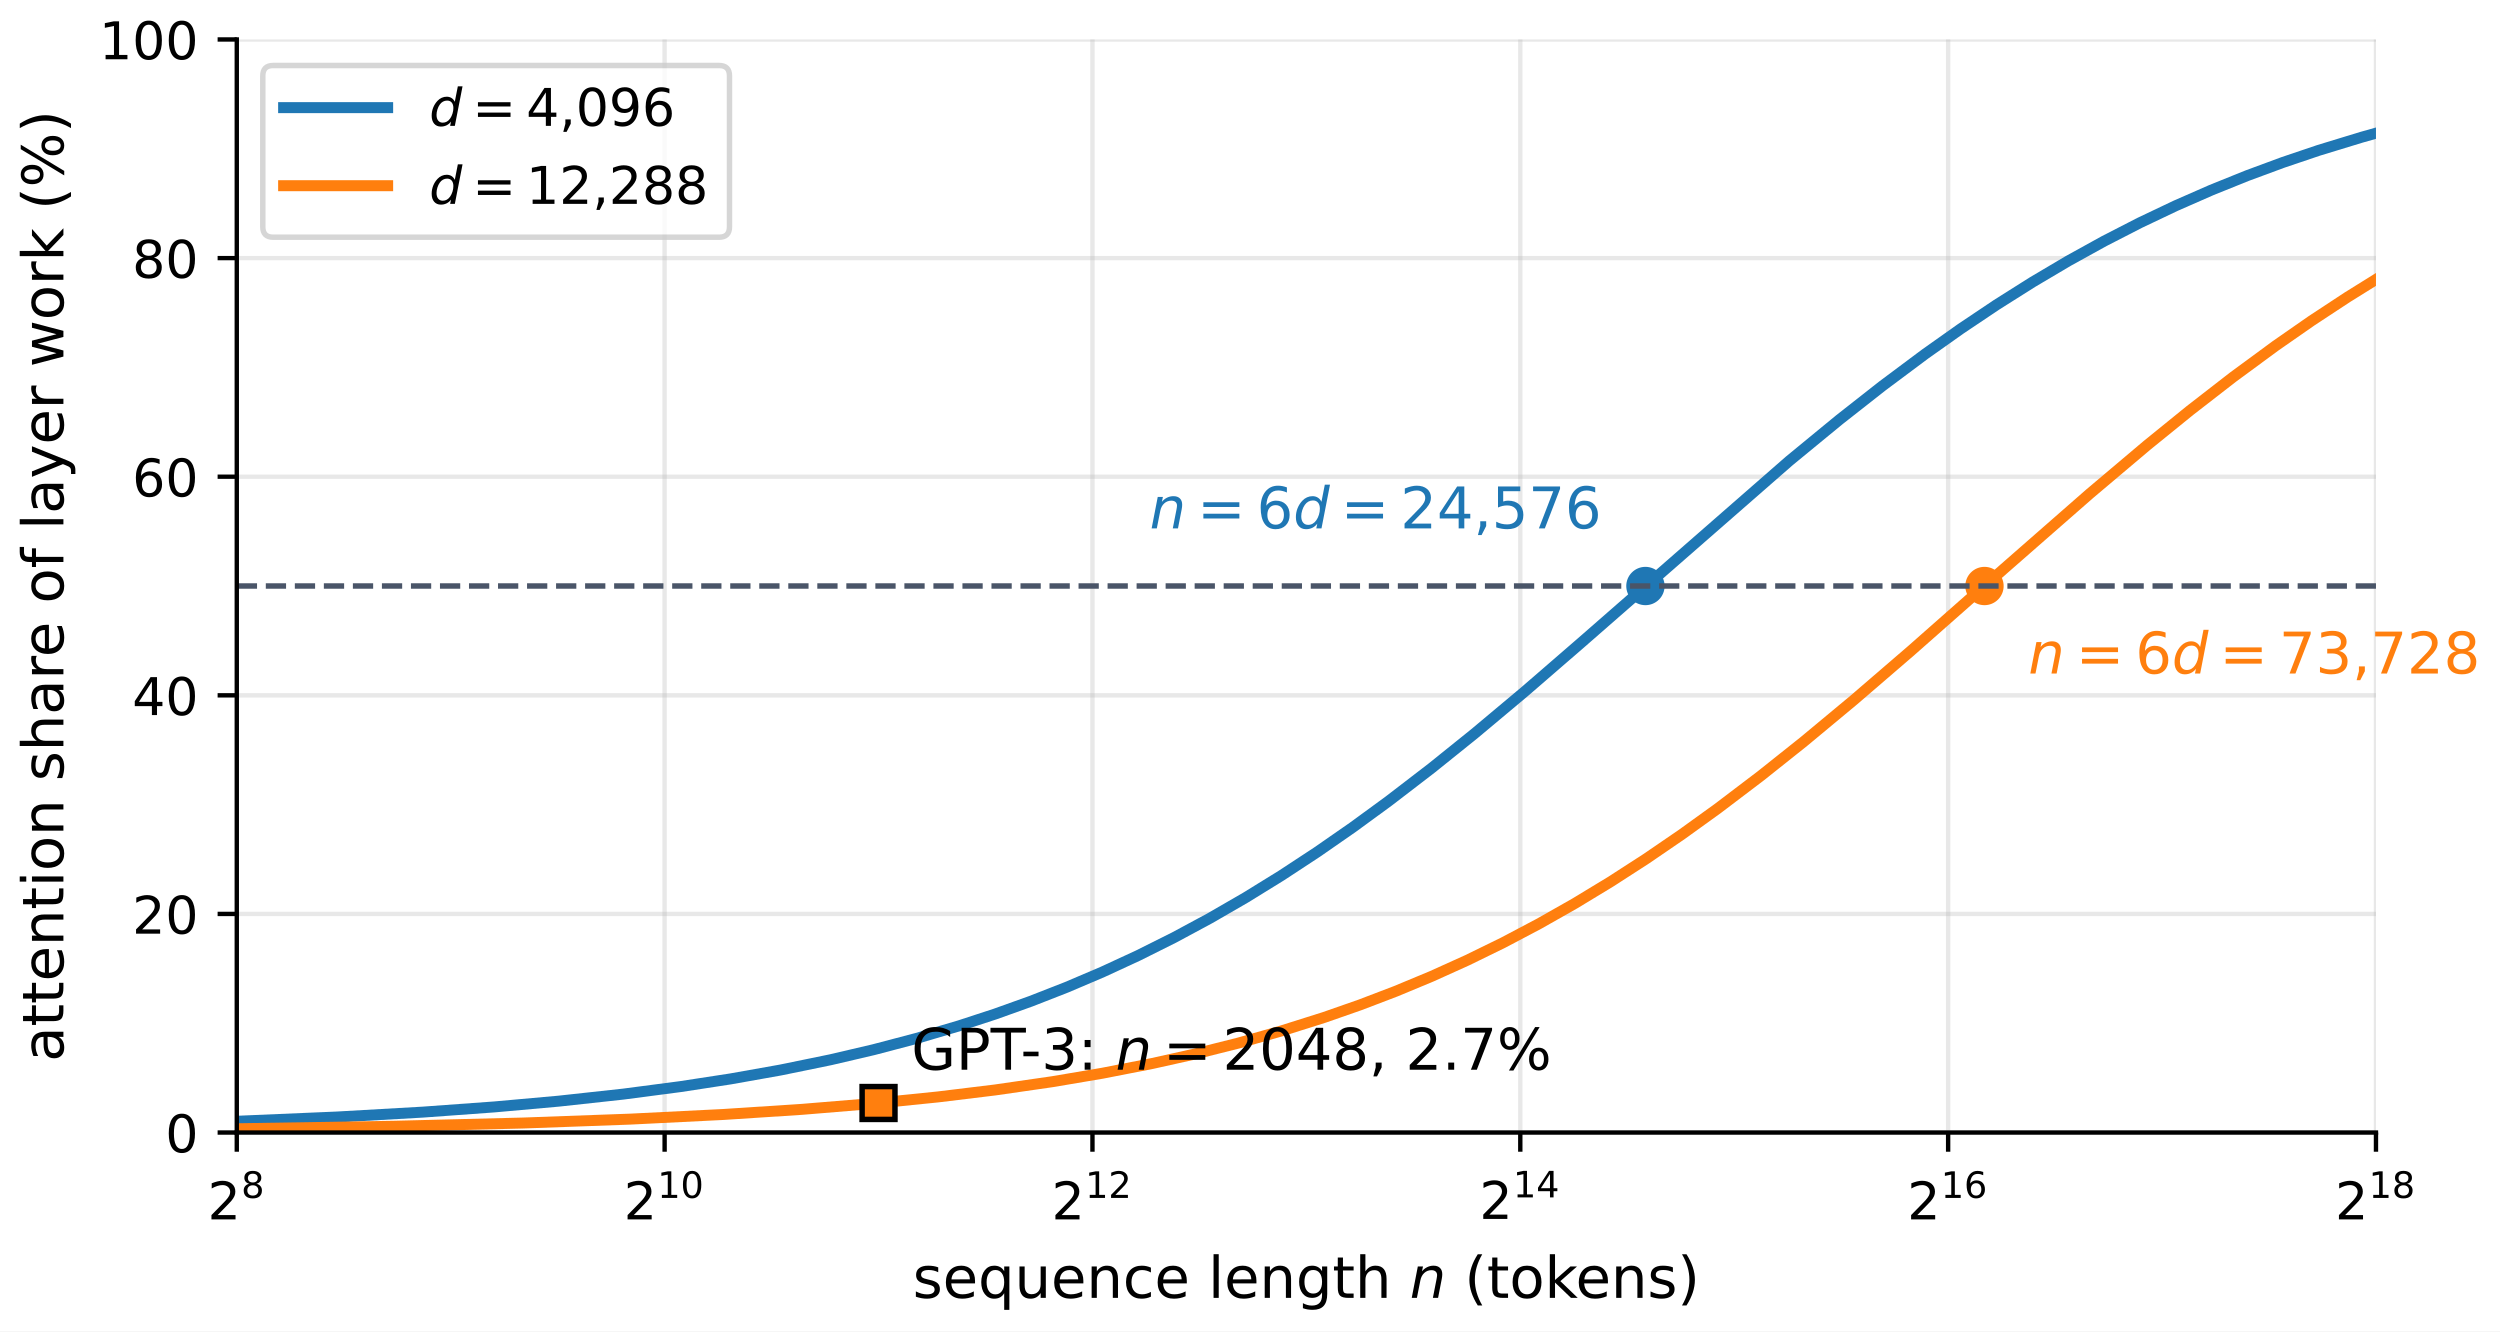
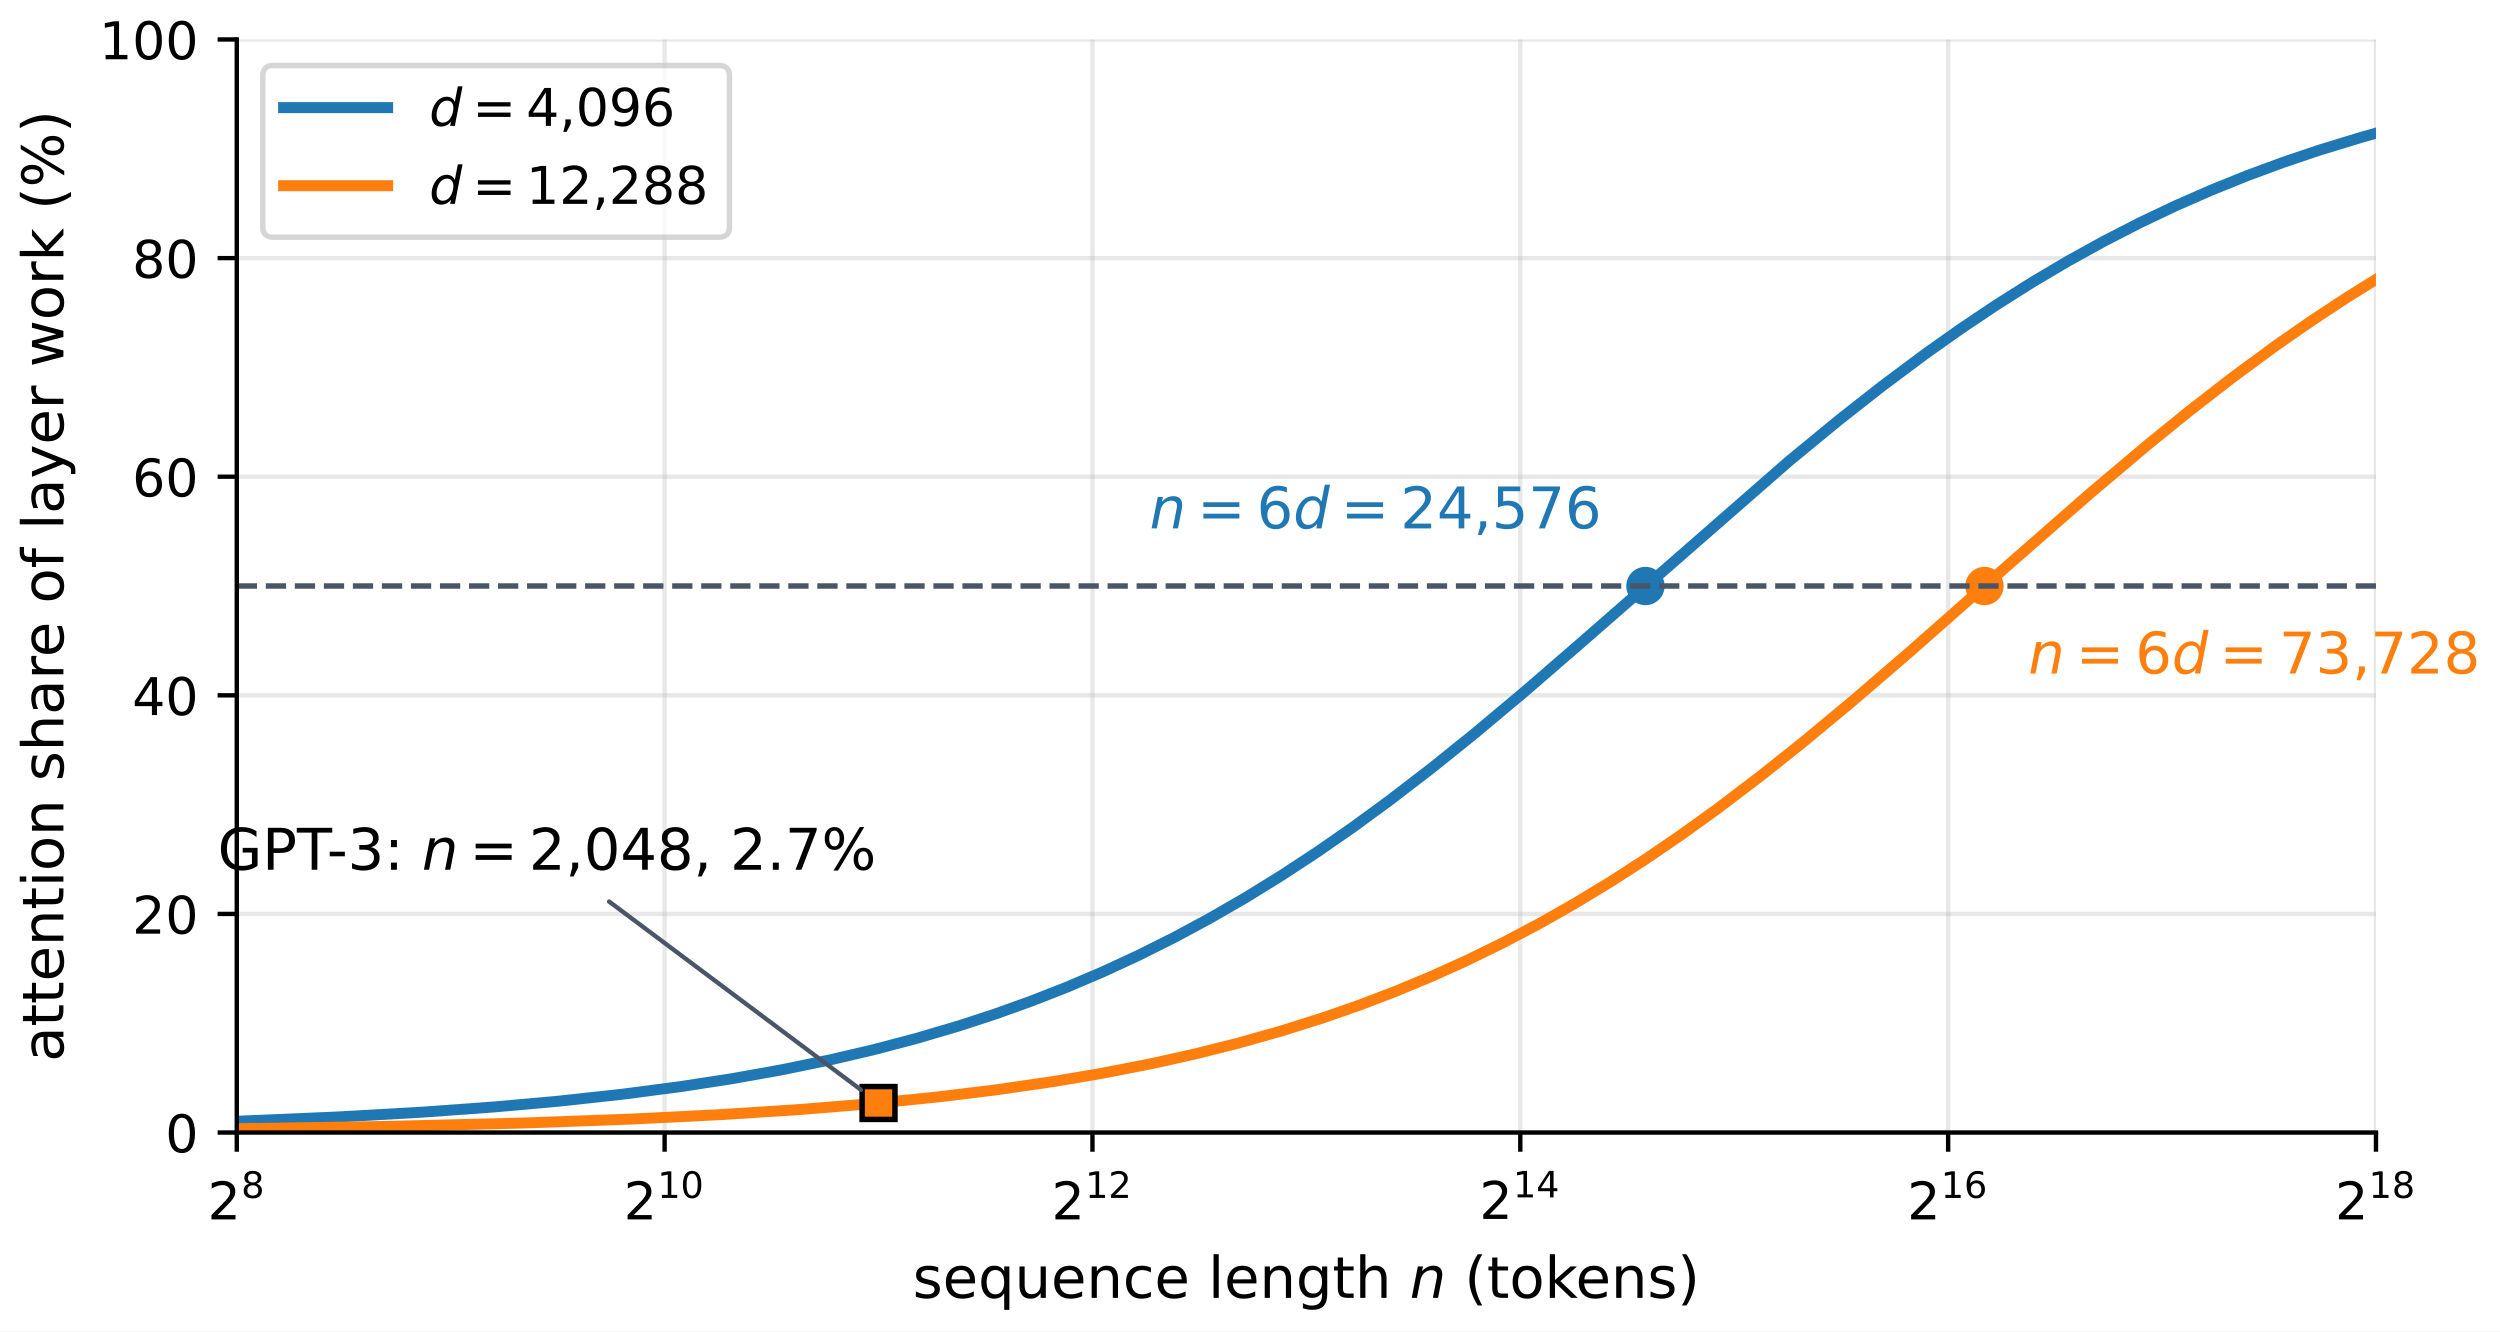
<svg xmlns="http://www.w3.org/2000/svg" xmlns:xlink="http://www.w3.org/1999/xlink" width="456.481pt" height="243.108pt" viewBox="0 0 456.481 243.108" version="1.1">
  <defs>
    <style type="text/css">*{stroke-linejoin: round; stroke-linecap: butt}</style>
  </defs>
  <g id="figure_1">
    <g id="patch_1">
      <path d="M 0 243.108  L 456.481 243.108  L 456.481 0  L 0 0  z " style="fill: #ffffff" />
    </g>
    <g id="axes_1">
      <g id="patch_2">
        <path d="M 43.234 206.793  L 433.834 206.793  L 433.834 7.209  L 43.234 7.209  z " style="fill: #ffffff" />
      </g>
      <g id="matplotlib.axis_1">
        <g id="xtick_1">
          <g id="line2d_1">
            <path d="M 43.234 206.793  L 43.234 7.209  " clip-path="url(#pedae123810)" style="fill: none; stroke: #b0b0b0; stroke-opacity: 0.3; stroke-width: 0.8; stroke-linecap: square" />
          </g>
          <g id="line2d_2">
            <defs>
              <path id="meedf3a7eaf" d="M 0 0  L 0 3.5  " style="stroke: #000000; stroke-width: 0.8" />
            </defs>
            <g>
              <use xlink:href="#meedf3a7eaf" x="43.234" y="206.793" style="stroke: #000000; stroke-width: 0.8" />
            </g>
          </g>
          <g id="text_1">
            <g transform="translate(37.91394 222.7229) scale(0.095 -0.095)">
              <defs>
                <path id="DejaVuSans-15" d="M 1228 531  L 3431 531  L 3431 0  L 469 0  L 469 531  Q 828 903 1448 1529  Q 2069 2156 2228 2338  Q 2531 2678 2651 2914  Q 2772 3150 2772 3378  Q 2772 3750 2511 3984  Q 2250 4219 1831 4219  Q 1534 4219 1204 4116  Q 875 4013 500 3803  L 500 4441  Q 881 4594 1212 4672  Q 1544 4750 1819 4750  Q 2544 4750 2975 4387  Q 3406 4025 3406 3419  Q 3406 3131 3298 2873  Q 3191 2616 2906 2266  Q 2828 2175 2409 1742  Q 1991 1309 1228 531  z " transform="scale(0.015625)" />
                <path id="DejaVuSans-1b" d="M 2034 2216  Q 1584 2216 1326 1975  Q 1069 1734 1069 1313  Q 1069 891 1326 650  Q 1584 409 2034 409  Q 2484 409 2743 651  Q 3003 894 3003 1313  Q 3003 1734 2745 1975  Q 2488 2216 2034 2216  z M 1403 2484  Q 997 2584 770 2862  Q 544 3141 544 3541  Q 544 4100 942 4425  Q 1341 4750 2034 4750  Q 2731 4750 3128 4425  Q 3525 4100 3525 3541  Q 3525 3141 3298 2862  Q 3072 2584 2669 2484  Q 3125 2378 3379 2068  Q 3634 1759 3634 1313  Q 3634 634 3220 271  Q 2806 -91 2034 -91  Q 1263 -91 848 271  Q 434 634 434 1313  Q 434 1759 690 2068  Q 947 2378 1403 2484  z M 1172 3481  Q 1172 3119 1398 2916  Q 1625 2713 2034 2713  Q 2441 2713 2670 2916  Q 2900 3119 2900 3481  Q 2900 3844 2670 4047  Q 2441 4250 2034 4250  Q 1625 4250 1398 4047  Q 1172 3844 1172 3481  z " transform="scale(0.015625)" />
              </defs>
              <use xlink:href="#DejaVuSans-15" transform="translate(0 0.746875)" />
              <use xlink:href="#DejaVuSans-1b" transform="translate(64.58008 42.04688) scale(0.7)" />
            </g>
          </g>
        </g>
        <g id="xtick_2">
          <g id="line2d_3">
            <path d="M 121.354 206.793  L 121.354 7.209  " clip-path="url(#pedae123810)" style="fill: none; stroke: #b0b0b0; stroke-opacity: 0.3; stroke-width: 0.8; stroke-linecap: square" />
          </g>
          <g id="line2d_4">
            <g>
              <use xlink:href="#meedf3a7eaf" x="121.354" y="206.793" style="stroke: #000000; stroke-width: 0.8" />
            </g>
          </g>
          <g id="text_2">
            <g transform="translate(113.8964 222.7229) scale(0.095 -0.095)">
              <defs>
                <path id="DejaVuSans-14" d="M 794 531  L 1825 531  L 1825 4091  L 703 3866  L 703 4441  L 1819 4666  L 2450 4666  L 2450 531  L 3481 531  L 3481 0  L 794 0  L 794 531  z " transform="scale(0.015625)" />
                <path id="DejaVuSans-13" d="M 2034 4250  Q 1547 4250 1301 3770  Q 1056 3291 1056 2328  Q 1056 1369 1301 889  Q 1547 409 2034 409  Q 2525 409 2770 889  Q 3016 1369 3016 2328  Q 3016 3291 2770 3770  Q 2525 4250 2034 4250  z M 2034 4750  Q 2819 4750 3233 4129  Q 3647 3509 3647 2328  Q 3647 1150 3233 529  Q 2819 -91 2034 -91  Q 1250 -91 836 529  Q 422 1150 422 2328  Q 422 3509 836 4129  Q 1250 4750 2034 4750  z " transform="scale(0.015625)" />
              </defs>
              <use xlink:href="#DejaVuSans-15" transform="translate(0 0.746875)" />
              <use xlink:href="#DejaVuSans-14" transform="translate(64.58008 42.04688) scale(0.7)" />
              <use xlink:href="#DejaVuSans-13" transform="translate(109.1162 42.04688) scale(0.7)" />
            </g>
          </g>
        </g>
        <g id="xtick_3">
          <g id="line2d_5">
            <path d="M 199.474 206.793  L 199.474 7.209  " clip-path="url(#pedae123810)" style="fill: none; stroke: #b0b0b0; stroke-opacity: 0.3; stroke-width: 0.8; stroke-linecap: square" />
          </g>
          <g id="line2d_6">
            <g>
              <use xlink:href="#meedf3a7eaf" x="199.474" y="206.793" style="stroke: #000000; stroke-width: 0.8" />
            </g>
          </g>
          <g id="text_3">
            <g transform="translate(192.0164 222.7229) scale(0.095 -0.095)">
              <use xlink:href="#DejaVuSans-15" transform="translate(0 0.746875)" />
              <use xlink:href="#DejaVuSans-14" transform="translate(64.58008 42.04688) scale(0.7)" />
              <use xlink:href="#DejaVuSans-15" transform="translate(109.1162 42.04688) scale(0.7)" />
            </g>
          </g>
        </g>
        <g id="xtick_4">
          <g id="line2d_7">
            <path d="M 277.594 206.793  L 277.594 7.209  " clip-path="url(#pedae123810)" style="fill: none; stroke: #b0b0b0; stroke-opacity: 0.3; stroke-width: 0.8; stroke-linecap: square" />
          </g>
          <g id="line2d_8">
            <g>
              <use xlink:href="#meedf3a7eaf" x="277.594" y="206.793" style="stroke: #000000; stroke-width: 0.8" />
            </g>
          </g>
          <g id="text_4">
            <g transform="translate(270.1364 222.6279) scale(0.095 -0.095)">
              <defs>
                <path id="DejaVuSans-17" d="M 2419 4116  L 825 1625  L 2419 1625  L 2419 4116  z M 2253 4666  L 3047 4666  L 3047 1625  L 3713 1625  L 3713 1100  L 3047 1100  L 3047 0  L 2419 0  L 2419 1100  L 313 1100  L 313 1709  L 2253 4666  z " transform="scale(0.015625)" />
              </defs>
              <use xlink:href="#DejaVuSans-15" transform="translate(0 0.665625)" />
              <use xlink:href="#DejaVuSans-14" transform="translate(64.58008 41.96563) scale(0.7)" />
              <use xlink:href="#DejaVuSans-17" transform="translate(109.1162 41.96563) scale(0.7)" />
            </g>
          </g>
        </g>
        <g id="xtick_5">
          <g id="line2d_9">
            <path d="M 355.714 206.793  L 355.714 7.209  " clip-path="url(#pedae123810)" style="fill: none; stroke: #b0b0b0; stroke-opacity: 0.3; stroke-width: 0.8; stroke-linecap: square" />
          </g>
          <g id="line2d_10">
            <g>
              <use xlink:href="#meedf3a7eaf" x="355.714" y="206.793" style="stroke: #000000; stroke-width: 0.8" />
            </g>
          </g>
          <g id="text_5">
            <g transform="translate(348.2564 222.7229) scale(0.095 -0.095)">
              <defs>
                <path id="DejaVuSans-19" d="M 2113 2584  Q 1688 2584 1439 2293  Q 1191 2003 1191 1497  Q 1191 994 1439 701  Q 1688 409 2113 409  Q 2538 409 2786 701  Q 3034 994 3034 1497  Q 3034 2003 2786 2293  Q 2538 2584 2113 2584  z M 3366 4563  L 3366 3988  Q 3128 4100 2886 4159  Q 2644 4219 2406 4219  Q 1781 4219 1451 3797  Q 1122 3375 1075 2522  Q 1259 2794 1537 2939  Q 1816 3084 2150 3084  Q 2853 3084 3261 2657  Q 3669 2231 3669 1497  Q 3669 778 3244 343  Q 2819 -91 2113 -91  Q 1303 -91 875 529  Q 447 1150 447 2328  Q 447 3434 972 4092  Q 1497 4750 2381 4750  Q 2619 4750 2861 4703  Q 3103 4656 3366 4563  z " transform="scale(0.015625)" />
              </defs>
              <use xlink:href="#DejaVuSans-15" transform="translate(0 0.746875)" />
              <use xlink:href="#DejaVuSans-14" transform="translate(64.58008 42.04688) scale(0.7)" />
              <use xlink:href="#DejaVuSans-19" transform="translate(109.1162 42.04688) scale(0.7)" />
            </g>
          </g>
        </g>
        <g id="xtick_6">
          <g id="line2d_11">
            <path d="M 433.834 206.793  L 433.834 7.209  " clip-path="url(#pedae123810)" style="fill: none; stroke: #b0b0b0; stroke-opacity: 0.3; stroke-width: 0.8; stroke-linecap: square" />
          </g>
          <g id="line2d_12">
            <g>
              <use xlink:href="#meedf3a7eaf" x="433.834" y="206.793" style="stroke: #000000; stroke-width: 0.8" />
            </g>
          </g>
          <g id="text_6">
            <g transform="translate(426.3764 222.7229) scale(0.095 -0.095)">
              <use xlink:href="#DejaVuSans-15" transform="translate(0 0.746875)" />
              <use xlink:href="#DejaVuSans-14" transform="translate(64.58008 42.04688) scale(0.7)" />
              <use xlink:href="#DejaVuSans-1b" transform="translate(109.1162 42.04688) scale(0.7)" />
            </g>
          </g>
        </g>
        <g id="text_7">
          <g transform="translate(166.6614 236.9851) scale(0.105 -0.105)">
            <defs>
              <path id="DejaVuSans-56" d="M 2834 3397  L 2834 2853  Q 2591 2978 2328 3040  Q 2066 3103 1784 3103  Q 1356 3103 1142 2972  Q 928 2841 928 2578  Q 928 2378 1081 2264  Q 1234 2150 1697 2047  L 1894 2003  Q 2506 1872 2764 1633  Q 3022 1394 3022 966  Q 3022 478 2636 193  Q 2250 -91 1575 -91  Q 1294 -91 989 -36  Q 684 19 347 128  L 347 722  Q 666 556 975 473  Q 1284 391 1588 391  Q 1994 391 2212 530  Q 2431 669 2431 922  Q 2431 1156 2273 1281  Q 2116 1406 1581 1522  L 1381 1569  Q 847 1681 609 1914  Q 372 2147 372 2553  Q 372 3047 722 3315  Q 1072 3584 1716 3584  Q 2034 3584 2315 3537  Q 2597 3491 2834 3397  z " transform="scale(0.015625)" />
              <path id="DejaVuSans-48" d="M 3597 1894  L 3597 1613  L 953 1613  Q 991 1019 1311 708  Q 1631 397 2203 397  Q 2534 397 2845 478  Q 3156 559 3463 722  L 3463 178  Q 3153 47 2828 -22  Q 2503 -91 2169 -91  Q 1331 -91 842 396  Q 353 884 353 1716  Q 353 2575 817 3079  Q 1281 3584 2069 3584  Q 2775 3584 3186 3129  Q 3597 2675 3597 1894  z M 3022 2063  Q 3016 2534 2758 2815  Q 2500 3097 2075 3097  Q 1594 3097 1305 2825  Q 1016 2553 972 2059  L 3022 2063  z " transform="scale(0.015625)" />
              <path id="DejaVuSans-54" d="M 947 1747  Q 947 1113 1208 752  Q 1469 391 1925 391  Q 2381 391 2643 752  Q 2906 1113 2906 1747  Q 2906 2381 2643 2742  Q 2381 3103 1925 3103  Q 1469 3103 1208 2742  Q 947 2381 947 1747  z M 2906 525  Q 2725 213 2448 61  Q 2172 -91 1784 -91  Q 1150 -91 751 415  Q 353 922 353 1747  Q 353 2572 751 3078  Q 1150 3584 1784 3584  Q 2172 3584 2448 3432  Q 2725 3281 2906 2969  L 2906 3500  L 3481 3500  L 3481 -1331  L 2906 -1331  L 2906 525  z " transform="scale(0.015625)" />
              <path id="DejaVuSans-58" d="M 544 1381  L 544 3500  L 1119 3500  L 1119 1403  Q 1119 906 1312 657  Q 1506 409 1894 409  Q 2359 409 2629 706  Q 2900 1003 2900 1516  L 2900 3500  L 3475 3500  L 3475 0  L 2900 0  L 2900 538  Q 2691 219 2414 64  Q 2138 -91 1772 -91  Q 1169 -91 856 284  Q 544 659 544 1381  z M 1991 3584  L 1991 3584  z " transform="scale(0.015625)" />
              <path id="DejaVuSans-51" d="M 3513 2113  L 3513 0  L 2938 0  L 2938 2094  Q 2938 2591 2744 2837  Q 2550 3084 2163 3084  Q 1697 3084 1428 2787  Q 1159 2491 1159 1978  L 1159 0  L 581 0  L 581 3500  L 1159 3500  L 1159 2956  Q 1366 3272 1645 3428  Q 1925 3584 2291 3584  Q 2894 3584 3203 3211  Q 3513 2838 3513 2113  z " transform="scale(0.015625)" />
              <path id="DejaVuSans-46" d="M 3122 3366  L 3122 2828  Q 2878 2963 2633 3030  Q 2388 3097 2138 3097  Q 1578 3097 1268 2742  Q 959 2388 959 1747  Q 959 1106 1268 751  Q 1578 397 2138 397  Q 2388 397 2633 464  Q 2878 531 3122 666  L 3122 134  Q 2881 22 2623 -34  Q 2366 -91 2075 -91  Q 1284 -91 818 406  Q 353 903 353 1747  Q 353 2603 823 3093  Q 1294 3584 2113 3584  Q 2378 3584 2631 3529  Q 2884 3475 3122 3366  z " transform="scale(0.015625)" />
              <path id="DejaVuSans-3" transform="scale(0.015625)" />
              <path id="DejaVuSans-4f" d="M 603 4863  L 1178 4863  L 1178 0  L 603 0  L 603 4863  z " transform="scale(0.015625)" />
              <path id="DejaVuSans-4a" d="M 2906 1791  Q 2906 2416 2648 2759  Q 2391 3103 1925 3103  Q 1463 3103 1205 2759  Q 947 2416 947 1791  Q 947 1169 1205 825  Q 1463 481 1925 481  Q 2391 481 2648 825  Q 2906 1169 2906 1791  z M 3481 434  Q 3481 -459 3084 -895  Q 2688 -1331 1869 -1331  Q 1566 -1331 1297 -1286  Q 1028 -1241 775 -1147  L 775 -588  Q 1028 -725 1275 -790  Q 1522 -856 1778 -856  Q 2344 -856 2625 -561  Q 2906 -266 2906 331  L 2906 616  Q 2728 306 2450 153  Q 2172 0 1784 0  Q 1141 0 747 490  Q 353 981 353 1791  Q 353 2603 747 3093  Q 1141 3584 1784 3584  Q 2172 3584 2450 3431  Q 2728 3278 2906 2969  L 2906 3500  L 3481 3500  L 3481 434  z " transform="scale(0.015625)" />
              <path id="DejaVuSans-57" d="M 1172 4494  L 1172 3500  L 2356 3500  L 2356 3053  L 1172 3053  L 1172 1153  Q 1172 725 1289 603  Q 1406 481 1766 481  L 2356 481  L 2356 0  L 1766 0  Q 1100 0 847 248  Q 594 497 594 1153  L 594 3053  L 172 3053  L 172 3500  L 594 3500  L 594 4494  L 1172 4494  z " transform="scale(0.015625)" />
              <path id="DejaVuSans-4b" d="M 3513 2113  L 3513 0  L 2938 0  L 2938 2094  Q 2938 2591 2744 2837  Q 2550 3084 2163 3084  Q 1697 3084 1428 2787  Q 1159 2491 1159 1978  L 1159 0  L 581 0  L 581 4863  L 1159 4863  L 1159 2956  Q 1366 3272 1645 3428  Q 1925 3584 2291 3584  Q 2894 3584 3203 3211  Q 3513 2838 3513 2113  z " transform="scale(0.015625)" />
              <path id="DejaVuSans-Oblique-51" d="M 3566 2113  L 3156 0  L 2578 0  L 2988 2091  Q 3016 2238 3031 2350  Q 3047 2463 3047 2528  Q 3047 2791 2881 2937  Q 2716 3084 2419 3084  Q 1956 3084 1622 2776  Q 1288 2469 1184 1941  L 800 0  L 225 0  L 903 3500  L 1478 3500  L 1363 2950  Q 1603 3253 1940 3418  Q 2278 3584 2650 3584  Q 3113 3584 3367 3334  Q 3622 3084 3622 2631  Q 3622 2519 3608 2391  Q 3594 2263 3566 2113  z " transform="scale(0.015625)" />
              <path id="DejaVuSans-b" d="M 1984 4856  Q 1566 4138 1362 3434  Q 1159 2731 1159 2009  Q 1159 1288 1364 580  Q 1569 -128 1984 -844  L 1484 -844  Q 1016 -109 783 600  Q 550 1309 550 2009  Q 550 2706 781 3412  Q 1013 4119 1484 4856  L 1984 4856  z " transform="scale(0.015625)" />
              <path id="DejaVuSans-52" d="M 1959 3097  Q 1497 3097 1228 2736  Q 959 2375 959 1747  Q 959 1119 1226 758  Q 1494 397 1959 397  Q 2419 397 2687 759  Q 2956 1122 2956 1747  Q 2956 2369 2687 2733  Q 2419 3097 1959 3097  z M 1959 3584  Q 2709 3584 3137 3096  Q 3566 2609 3566 1747  Q 3566 888 3137 398  Q 2709 -91 1959 -91  Q 1206 -91 779 398  Q 353 888 353 1747  Q 353 2609 779 3096  Q 1206 3584 1959 3584  z " transform="scale(0.015625)" />
              <path id="DejaVuSans-4e" d="M 581 4863  L 1159 4863  L 1159 1991  L 2875 3500  L 3609 3500  L 1753 1863  L 3688 0  L 2938 0  L 1159 1709  L 1159 0  L 581 0  L 581 4863  z " transform="scale(0.015625)" />
              <path id="DejaVuSans-c" d="M 513 4856  L 1013 4856  Q 1481 4119 1714 3412  Q 1947 2706 1947 2009  Q 1947 1309 1714 600  Q 1481 -109 1013 -844  L 513 -844  Q 928 -128 1133 580  Q 1338 1288 1338 2009  Q 1338 2731 1133 3434  Q 928 4138 513 4856  z " transform="scale(0.015625)" />
            </defs>
            <use xlink:href="#DejaVuSans-56" transform="translate(0 0.015625)" />
            <use xlink:href="#DejaVuSans-48" transform="translate(52.09961 0.015625)" />
            <use xlink:href="#DejaVuSans-54" transform="translate(113.623 0.015625)" />
            <use xlink:href="#DejaVuSans-58" transform="translate(177.0996 0.015625)" />
            <use xlink:href="#DejaVuSans-48" transform="translate(240.4785 0.015625)" />
            <use xlink:href="#DejaVuSans-51" transform="translate(302.002 0.015625)" />
            <use xlink:href="#DejaVuSans-46" transform="translate(365.3809 0.015625)" />
            <use xlink:href="#DejaVuSans-48" transform="translate(420.3613 0.015625)" />
            <use xlink:href="#DejaVuSans-3" transform="translate(481.8848 0.015625)" />
            <use xlink:href="#DejaVuSans-4f" transform="translate(513.6719 0.015625)" />
            <use xlink:href="#DejaVuSans-48" transform="translate(541.4551 0.015625)" />
            <use xlink:href="#DejaVuSans-51" transform="translate(602.9785 0.015625)" />
            <use xlink:href="#DejaVuSans-4a" transform="translate(666.3574 0.015625)" />
            <use xlink:href="#DejaVuSans-57" transform="translate(729.834 0.015625)" />
            <use xlink:href="#DejaVuSans-4b" transform="translate(769.043 0.015625)" />
            <use xlink:href="#DejaVuSans-3" transform="translate(832.4219 0.015625)" />
            <use xlink:href="#DejaVuSans-Oblique-51" transform="translate(864.209 0.015625)" />
            <use xlink:href="#DejaVuSans-3" transform="translate(927.5879 0.015625)" />
            <use xlink:href="#DejaVuSans-b" transform="translate(959.375 0.015625)" />
            <use xlink:href="#DejaVuSans-57" transform="translate(998.3887 0.015625)" />
            <use xlink:href="#DejaVuSans-52" transform="translate(1037.598 0.015625)" />
            <use xlink:href="#DejaVuSans-4e" transform="translate(1098.779 0.015625)" />
            <use xlink:href="#DejaVuSans-48" transform="translate(1152.689 0.015625)" />
            <use xlink:href="#DejaVuSans-51" transform="translate(1214.213 0.015625)" />
            <use xlink:href="#DejaVuSans-56" transform="translate(1277.592 0.015625)" />
            <use xlink:href="#DejaVuSans-c" transform="translate(1329.691 0.015625)" />
          </g>
        </g>
      </g>
      <g id="matplotlib.axis_2">
        <g id="ytick_1">
          <g id="line2d_13">
            <path d="M 43.234 206.793  L 433.834 206.793  " clip-path="url(#pedae123810)" style="fill: none; stroke: #b0b0b0; stroke-opacity: 0.3; stroke-width: 0.8; stroke-linecap: square" />
          </g>
          <g id="line2d_14">
            <defs>
              <path id="mc1b1f13ceb" d="M 0 0  L -3.5 0  " style="stroke: #000000; stroke-width: 0.8" />
            </defs>
            <g>
              <use xlink:href="#mc1b1f13ceb" x="43.234" y="206.793" style="stroke: #000000; stroke-width: 0.8" />
            </g>
          </g>
          <g id="text_8">
            <g transform="translate(30.18957 210.4018) scale(0.095 -0.095)">
              <use xlink:href="#DejaVuSans-13" />
            </g>
          </g>
        </g>
        <g id="ytick_2">
          <g id="line2d_15">
            <path d="M 43.234 166.876  L 433.834 166.876  " clip-path="url(#pedae123810)" style="fill: none; stroke: #b0b0b0; stroke-opacity: 0.3; stroke-width: 0.8; stroke-linecap: square" />
          </g>
          <g id="line2d_16">
            <g>
              <use xlink:href="#mc1b1f13ceb" x="43.234" y="166.876" style="stroke: #000000; stroke-width: 0.8" />
            </g>
          </g>
          <g id="text_9">
            <g transform="translate(24.1452 170.485) scale(0.095 -0.095)">
              <use xlink:href="#DejaVuSans-15" />
              <use xlink:href="#DejaVuSans-13" transform="translate(63.625 0)" />
            </g>
          </g>
        </g>
        <g id="ytick_3">
          <g id="line2d_17">
            <path d="M 43.234 126.959  L 433.834 126.959  " clip-path="url(#pedae123810)" style="fill: none; stroke: #b0b0b0; stroke-opacity: 0.3; stroke-width: 0.8; stroke-linecap: square" />
          </g>
          <g id="line2d_18">
            <g>
              <use xlink:href="#mc1b1f13ceb" x="43.234" y="126.959" style="stroke: #000000; stroke-width: 0.8" />
            </g>
          </g>
          <g id="text_10">
            <g transform="translate(24.1452 130.5682) scale(0.095 -0.095)">
              <use xlink:href="#DejaVuSans-17" />
              <use xlink:href="#DejaVuSans-13" transform="translate(63.625 0)" />
            </g>
          </g>
        </g>
        <g id="ytick_4">
          <g id="line2d_19">
            <path d="M 43.234 87.042  L 433.834 87.042  " clip-path="url(#pedae123810)" style="fill: none; stroke: #b0b0b0; stroke-opacity: 0.3; stroke-width: 0.8; stroke-linecap: square" />
          </g>
          <g id="line2d_20">
            <g>
              <use xlink:href="#mc1b1f13ceb" x="43.234" y="87.042" style="stroke: #000000; stroke-width: 0.8" />
            </g>
          </g>
          <g id="text_11">
            <g transform="translate(24.1452 90.65137) scale(0.095 -0.095)">
              <use xlink:href="#DejaVuSans-19" />
              <use xlink:href="#DejaVuSans-13" transform="translate(63.625 0)" />
            </g>
          </g>
        </g>
        <g id="ytick_5">
          <g id="line2d_21">
            <path d="M 43.234 47.126  L 433.834 47.126  " clip-path="url(#pedae123810)" style="fill: none; stroke: #b0b0b0; stroke-opacity: 0.3; stroke-width: 0.8; stroke-linecap: square" />
          </g>
          <g id="line2d_22">
            <g>
              <use xlink:href="#mc1b1f13ceb" x="43.234" y="47.126" style="stroke: #000000; stroke-width: 0.8" />
            </g>
          </g>
          <g id="text_12">
            <g transform="translate(24.1452 50.73457) scale(0.095 -0.095)">
              <use xlink:href="#DejaVuSans-1b" />
              <use xlink:href="#DejaVuSans-13" transform="translate(63.625 0)" />
            </g>
          </g>
        </g>
        <g id="ytick_6">
          <g id="line2d_23">
            <path d="M 43.234 7.209  L 433.834 7.209  " clip-path="url(#pedae123810)" style="fill: none; stroke: #b0b0b0; stroke-opacity: 0.3; stroke-width: 0.8; stroke-linecap: square" />
          </g>
          <g id="line2d_24">
            <g>
              <use xlink:href="#mc1b1f13ceb" x="43.234" y="7.209" style="stroke: #000000; stroke-width: 0.8" />
            </g>
          </g>
          <g id="text_13">
            <g transform="translate(18.10082 10.81777) scale(0.095 -0.095)">
              <use xlink:href="#DejaVuSans-14" />
              <use xlink:href="#DejaVuSans-13" transform="translate(63.625 0)" />
              <use xlink:href="#DejaVuSans-13" transform="translate(127.25 0)" />
            </g>
          </g>
        </g>
        <g id="text_14">
          <g transform="translate(11.57836 193.8646) rotate(-90) scale(0.105 -0.105)">
            <defs>
              <path id="DejaVuSans-44" d="M 2194 1759  Q 1497 1759 1228 1600  Q 959 1441 959 1056  Q 959 750 1161 570  Q 1363 391 1709 391  Q 2188 391 2477 730  Q 2766 1069 2766 1631  L 2766 1759  L 2194 1759  z M 3341 1997  L 3341 0  L 2766 0  L 2766 531  Q 2569 213 2275 61  Q 1981 -91 1556 -91  Q 1019 -91 701 211  Q 384 513 384 1019  Q 384 1609 779 1909  Q 1175 2209 1959 2209  L 2766 2209  L 2766 2266  Q 2766 2663 2505 2880  Q 2244 3097 1772 3097  Q 1472 3097 1187 3025  Q 903 2953 641 2809  L 641 3341  Q 956 3463 1253 3523  Q 1550 3584 1831 3584  Q 2591 3584 2966 3190  Q 3341 2797 3341 1997  z " transform="scale(0.015625)" />
              <path id="DejaVuSans-4c" d="M 603 3500  L 1178 3500  L 1178 0  L 603 0  L 603 3500  z M 603 4863  L 1178 4863  L 1178 4134  L 603 4134  L 603 4863  z " transform="scale(0.015625)" />
              <path id="DejaVuSans-55" d="M 2631 2963  Q 2534 3019 2420 3045  Q 2306 3072 2169 3072  Q 1681 3072 1420 2755  Q 1159 2438 1159 1844  L 1159 0  L 581 0  L 581 3500  L 1159 3500  L 1159 2956  Q 1341 3275 1631 3429  Q 1922 3584 2338 3584  Q 2397 3584 2469 3576  Q 2541 3569 2628 3553  L 2631 2963  z " transform="scale(0.015625)" />
              <path id="DejaVuSans-49" d="M 2375 4863  L 2375 4384  L 1825 4384  Q 1516 4384 1395 4259  Q 1275 4134 1275 3809  L 1275 3500  L 2222 3500  L 2222 3053  L 1275 3053  L 1275 0  L 697 0  L 697 3053  L 147 3053  L 147 3500  L 697 3500  L 697 3744  Q 697 4328 969 4595  Q 1241 4863 1831 4863  L 2375 4863  z " transform="scale(0.015625)" />
              <path id="DejaVuSans-5c" d="M 2059 -325  Q 1816 -950 1584 -1140  Q 1353 -1331 966 -1331  L 506 -1331  L 506 -850  L 844 -850  Q 1081 -850 1212 -737  Q 1344 -625 1503 -206  L 1606 56  L 191 3500  L 800 3500  L 1894 763  L 2988 3500  L 3597 3500  L 2059 -325  z " transform="scale(0.015625)" />
              <path id="DejaVuSans-5a" d="M 269 3500  L 844 3500  L 1563 769  L 2278 3500  L 2956 3500  L 3675 769  L 4391 3500  L 4966 3500  L 4050 0  L 3372 0  L 2619 2869  L 1863 0  L 1184 0  L 269 3500  z " transform="scale(0.015625)" />
              <path id="DejaVuSans-8" d="M 4653 2053  Q 4381 2053 4226 1822  Q 4072 1591 4072 1178  Q 4072 772 4226 539  Q 4381 306 4653 306  Q 4919 306 5073 539  Q 5228 772 5228 1178  Q 5228 1588 5073 1820  Q 4919 2053 4653 2053  z M 4653 2450  Q 5147 2450 5437 2106  Q 5728 1763 5728 1178  Q 5728 594 5436 251  Q 5144 -91 4653 -91  Q 4153 -91 3862 251  Q 3572 594 3572 1178  Q 3572 1766 3864 2108  Q 4156 2450 4653 2450  z M 1428 4353  Q 1159 4353 1004 4120  Q 850 3888 850 3481  Q 850 3069 1003 2837  Q 1156 2606 1428 2606  Q 1700 2606 1854 2837  Q 2009 3069 2009 3481  Q 2009 3884 1853 4118  Q 1697 4353 1428 4353  z M 4250 4750  L 4750 4750  L 1831 -91  L 1331 -91  L 4250 4750  z M 1428 4750  Q 1922 4750 2215 4408  Q 2509 4066 2509 3481  Q 2509 2891 2217 2550  Q 1925 2209 1428 2209  Q 931 2209 642 2551  Q 353 2894 353 3481  Q 353 4063 643 4406  Q 934 4750 1428 4750  z " transform="scale(0.015625)" />
            </defs>
            <use xlink:href="#DejaVuSans-44" />
            <use xlink:href="#DejaVuSans-57" transform="translate(61.28125 0)" />
            <use xlink:href="#DejaVuSans-57" transform="translate(100.4844 0)" />
            <use xlink:href="#DejaVuSans-48" transform="translate(139.6875 0)" />
            <use xlink:href="#DejaVuSans-51" transform="translate(201.2188 0)" />
            <use xlink:href="#DejaVuSans-57" transform="translate(264.5938 0)" />
            <use xlink:href="#DejaVuSans-4c" transform="translate(303.7969 0)" />
            <use xlink:href="#DejaVuSans-52" transform="translate(331.5781 0)" />
            <use xlink:href="#DejaVuSans-51" transform="translate(392.7656 0)" />
            <use xlink:href="#DejaVuSans-3" transform="translate(456.1406 0)" />
            <use xlink:href="#DejaVuSans-56" transform="translate(487.9219 0)" />
            <use xlink:href="#DejaVuSans-4b" transform="translate(540.0156 0)" />
            <use xlink:href="#DejaVuSans-44" transform="translate(603.3906 0)" />
            <use xlink:href="#DejaVuSans-55" transform="translate(664.6719 0)" />
            <use xlink:href="#DejaVuSans-48" transform="translate(703.5781 0)" />
            <use xlink:href="#DejaVuSans-3" transform="translate(765.1094 0)" />
            <use xlink:href="#DejaVuSans-52" transform="translate(796.8906 0)" />
            <use xlink:href="#DejaVuSans-49" transform="translate(858.0781 0)" />
            <use xlink:href="#DejaVuSans-3" transform="translate(893.2812 0)" />
            <use xlink:href="#DejaVuSans-4f" transform="translate(925.0625 0)" />
            <use xlink:href="#DejaVuSans-44" transform="translate(952.8438 0)" />
            <use xlink:href="#DejaVuSans-5c" transform="translate(1014.125 0)" />
            <use xlink:href="#DejaVuSans-48" transform="translate(1073.312 0)" />
            <use xlink:href="#DejaVuSans-55" transform="translate(1134.844 0)" />
            <use xlink:href="#DejaVuSans-3" transform="translate(1175.953 0)" />
            <use xlink:href="#DejaVuSans-5a" transform="translate(1207.734 0)" />
            <use xlink:href="#DejaVuSans-52" transform="translate(1289.516 0)" />
            <use xlink:href="#DejaVuSans-55" transform="translate(1350.703 0)" />
            <use xlink:href="#DejaVuSans-4e" transform="translate(1391.812 0)" />
            <use xlink:href="#DejaVuSans-3" transform="translate(1449.719 0)" />
            <use xlink:href="#DejaVuSans-b" transform="translate(1481.5 0)" />
            <use xlink:href="#DejaVuSans-8" transform="translate(1520.516 0)" />
            <use xlink:href="#DejaVuSans-c" transform="translate(1615.531 0)" />
          </g>
        </g>
      </g>
      <g id="line2d_25">
        <path d="M 43.234 204.735  L 61.523 203.958  L 77.199 203.065  L 90.263 202.116  L 102.02 201.062  L 113.777 199.779  L 124.228 198.409  L 133.372 197.005  L 142.517 195.379  L 151.661 193.502  L 159.499 191.669  L 167.338 189.606  L 175.176 187.292  L 181.708 185.155  L 188.239 182.815  L 194.771 180.26  L 201.303 177.478  L 207.835 174.46  L 214.366 171.195  L 220.898 167.677  L 227.43 163.903  L 233.962 159.871  L 240.493 155.584  L 247.025 151.049  L 253.557 146.275  L 261.395 140.255  L 269.233 133.95  L 278.378 126.292  L 288.829 117.248  L 326.713 84.152  L 335.857 76.636  L 343.695 70.479  L 351.534 64.627  L 358.065 60.005  L 364.597 55.628  L 371.129 51.505  L 377.661 47.639  L 384.192 44.031  L 390.724 40.676  L 397.256 37.571  L 403.788 34.706  L 410.32 32.071  L 416.851 29.656  L 423.383 27.448  L 431.221 25.055  L 433.834 24.316  L 433.834 24.316  " clip-path="url(#pedae123810)" style="fill: none; stroke: #1f77b4; stroke-width: 2; stroke-linecap: square" />
      </g>
      <g id="line2d_26">
        <defs>
          <path id="mcabe008117" d="M 0 3  C 0.796 3 1.559 2.684 2.121 2.121  C 2.684 1.559 3 0.796 3 0  C 3 -0.796 2.684 -1.559 2.121 -2.121  C 1.559 -2.684 0.796 -3 0 -3  C -0.796 -3 -1.559 -2.684 -2.121 -2.121  C -2.684 -1.559 -3 -0.796 -3 0  C -3 0.796 -2.684 1.559 -2.121 2.121  C -1.559 2.684 -0.796 3 0 3  z " style="stroke: #1f77b4" />
        </defs>
        <g clip-path="url(#pedae123810)">
          <use xlink:href="#mcabe008117" x="300.443" y="107.001" style="fill: #1f77b4; stroke: #1f77b4" />
        </g>
      </g>
      <g id="line2d_27">
        <path d="M 43.234 206.102  L 71.974 205.645  L 95.488 205.056  L 115.083 204.343  L 132.066 203.496  L 146.436 202.559  L 159.499 201.483  L 171.257 200.292  L 181.708 199.018  L 192.158 197.508  L 201.303 195.961  L 210.447 194.173  L 218.285 192.425  L 226.124 190.457  L 233.962 188.245  L 241.8 185.769  L 248.332 183.487  L 254.863 180.993  L 261.395 178.275  L 267.927 175.323  L 274.459 172.128  L 280.99 168.681  L 287.522 164.978  L 294.054 161.018  L 300.586 156.802  L 307.118 152.334  L 313.649 147.626  L 321.487 141.677  L 329.326 135.434  L 338.47 127.835  L 348.921 118.837  L 365.904 103.857  L 381.58 90.138  L 392.031 81.313  L 399.869 74.956  L 407.707 68.877  L 415.545 63.113  L 422.077 58.569  L 428.609 54.273  L 433.834 51.02  L 433.834 51.02  " clip-path="url(#pedae123810)" style="fill: none; stroke: #ff7f0e; stroke-width: 2; stroke-linecap: square" />
      </g>
      <g id="line2d_28">
        <defs>
          <path id="m8d6f286d1c" d="M 0 3  C 0.796 3 1.559 2.684 2.121 2.121  C 2.684 1.559 3 0.796 3 0  C 3 -0.796 2.684 -1.559 2.121 -2.121  C 1.559 -2.684 0.796 -3 0 -3  C -0.796 -3 -1.559 -2.684 -2.121 -2.121  C -2.684 -1.559 -3 -0.796 -3 0  C -3 0.796 -2.684 1.559 -2.121 2.121  C -1.559 2.684 -0.796 3 0 3  z " style="stroke: #ff7f0e" />
        </defs>
        <g clip-path="url(#pedae123810)">
          <use xlink:href="#m8d6f286d1c" x="362.351" y="107.001" style="fill: #ff7f0e; stroke: #ff7f0e" />
        </g>
      </g>
      <g id="line2d_29">
        <defs>
          <path id="m1fc45d8c8b" d="M -3 3  L 3 3  L 3 -3  L -3 -3  z " style="stroke: #000000; stroke-linejoin: miter" />
        </defs>
        <g clip-path="url(#pedae123810)">
          <use xlink:href="#m1fc45d8c8b" x="160.414" y="201.399" style="fill: #ff7f0e; stroke: #000000; stroke-linejoin: miter" />
        </g>
      </g>
      <g id="line2d_30">
        <path d="M 43.234 107.001  L 433.834 107.001  " clip-path="url(#pedae123810)" style="fill: none; stroke-dasharray: 3.7,1.6; stroke-dashoffset: 0; stroke: #4a5568" />
      </g>
      <g id="patch_3">
        <path d="M 43.234 206.793  L 43.234 7.209  " style="fill: none; stroke: #000000; stroke-width: 0.8; stroke-linejoin: miter; stroke-linecap: square" />
      </g>
      <g id="patch_4">
        <path d="M 43.234 206.793  L 433.834 206.793  " style="fill: none; stroke: #000000; stroke-width: 0.8; stroke-linejoin: miter; stroke-linecap: square" />
      </g>
      <g id="text_15">
        <g style="fill: #1f77b4" transform="translate(209.9126 96.47843) scale(0.105 -0.105)">
          <defs>
            <path id="DejaVuSans-20" d="M 678 2906  L 4684 2906  L 4684 2381  L 678 2381  L 678 2906  z M 678 1631  L 4684 1631  L 4684 1100  L 678 1100  L 678 1631  z " transform="scale(0.015625)" />
            <path id="DejaVuSans-Oblique-47" d="M 2675 525  Q 2444 222 2128 65  Q 1813 -91 1428 -91  Q 903 -91 598 267  Q 294 625 294 1247  Q 294 1766 478 2236  Q 663 2706 1013 3078  Q 1244 3325 1534 3454  Q 1825 3584 2144 3584  Q 2481 3584 2739 3421  Q 2997 3259 3138 2956  L 3513 4863  L 4091 4863  L 3144 0  L 2566 0  L 2675 525  z M 891 1350  Q 891 897 1095 644  Q 1300 391 1663 391  Q 1931 391 2161 520  Q 2391 650 2566 903  Q 2750 1166 2856 1509  Q 2963 1853 2963 2188  Q 2963 2622 2758 2865  Q 2553 3109 2194 3109  Q 1922 3109 1687 2981  Q 1453 2853 1288 2613  Q 1106 2353 998 2009  Q 891 1666 891 1350  z " transform="scale(0.015625)" />
            <path id="DejaVuSans-f" d="M 750 794  L 1409 794  L 1409 256  L 897 -744  L 494 -744  L 750 256  L 750 794  z " transform="scale(0.015625)" />
            <path id="DejaVuSans-18" d="M 691 4666  L 3169 4666  L 3169 4134  L 1269 4134  L 1269 2991  Q 1406 3038 1543 3061  Q 1681 3084 1819 3084  Q 2600 3084 3056 2656  Q 3513 2228 3513 1497  Q 3513 744 3044 326  Q 2575 -91 1722 -91  Q 1428 -91 1123 -41  Q 819 9 494 109  L 494 744  Q 775 591 1075 516  Q 1375 441 1709 441  Q 2250 441 2565 725  Q 2881 1009 2881 1497  Q 2881 1984 2565 2268  Q 2250 2553 1709 2553  Q 1456 2553 1204 2497  Q 953 2441 691 2322  L 691 4666  z " transform="scale(0.015625)" />
            <path id="DejaVuSans-1a" d="M 525 4666  L 3525 4666  L 3525 4397  L 1831 0  L 1172 0  L 2766 4134  L 525 4134  L 525 4666  z " transform="scale(0.015625)" />
          </defs>
          <use xlink:href="#DejaVuSans-Oblique-51" transform="translate(0 0.015625)" />
          <use xlink:href="#DejaVuSans-20" transform="translate(82.86133 0.015625)" />
          <use xlink:href="#DejaVuSans-19" transform="translate(186.1328 0.015625)" />
          <use xlink:href="#DejaVuSans-Oblique-47" transform="translate(249.7559 0.015625)" />
          <use xlink:href="#DejaVuSans-20" transform="translate(332.7148 0.015625)" />
          <use xlink:href="#DejaVuSans-15" transform="translate(435.9863 0.015625)" />
          <use xlink:href="#DejaVuSans-17" transform="translate(499.6094 0.015625)" />
          <use xlink:href="#DejaVuSans-f" transform="translate(563.2324 0.015625)" />
          <use xlink:href="#DejaVuSans-18" transform="translate(595.0195 0.015625)" />
          <use xlink:href="#DejaVuSans-1a" transform="translate(658.6426 0.015625)" />
          <use xlink:href="#DejaVuSans-19" transform="translate(722.2656 0.015625)" />
        </g>
      </g>
      <g id="text_16">
        <g style="fill: #ff7f0e" transform="translate(370.3512 122.9809) scale(0.105 -0.105)">
          <defs>
            <path id="DejaVuSans-16" d="M 2597 2516  Q 3050 2419 3304 2112  Q 3559 1806 3559 1356  Q 3559 666 3084 287  Q 2609 -91 1734 -91  Q 1441 -91 1130 -33  Q 819 25 488 141  L 488 750  Q 750 597 1062 519  Q 1375 441 1716 441  Q 2309 441 2620 675  Q 2931 909 2931 1356  Q 2931 1769 2642 2001  Q 2353 2234 1838 2234  L 1294 2234  L 1294 2753  L 1863 2753  Q 2328 2753 2575 2939  Q 2822 3125 2822 3475  Q 2822 3834 2567 4026  Q 2313 4219 1838 4219  Q 1578 4219 1281 4162  Q 984 4106 628 3988  L 628 4550  Q 988 4650 1302 4700  Q 1616 4750 1894 4750  Q 2613 4750 3031 4423  Q 3450 4097 3450 3541  Q 3450 3153 3228 2886  Q 3006 2619 2597 2516  z " transform="scale(0.015625)" />
          </defs>
          <use xlink:href="#DejaVuSans-Oblique-51" transform="translate(0 0.015625)" />
          <use xlink:href="#DejaVuSans-20" transform="translate(82.86133 0.015625)" />
          <use xlink:href="#DejaVuSans-19" transform="translate(186.1328 0.015625)" />
          <use xlink:href="#DejaVuSans-Oblique-47" transform="translate(249.7559 0.015625)" />
          <use xlink:href="#DejaVuSans-20" transform="translate(332.7148 0.015625)" />
          <use xlink:href="#DejaVuSans-1a" transform="translate(435.9863 0.015625)" />
          <use xlink:href="#DejaVuSans-16" transform="translate(499.6094 0.015625)" />
          <use xlink:href="#DejaVuSans-f" transform="translate(563.2324 0.015625)" />
          <use xlink:href="#DejaVuSans-1a" transform="translate(595.0195 0.015625)" />
          <use xlink:href="#DejaVuSans-15" transform="translate(658.6426 0.015625)" />
          <use xlink:href="#DejaVuSans-1b" transform="translate(722.2656 0.015625)" />
        </g>
      </g>
+       <g id="patch_5">
+         <path d="M 111.221 164.616  Q 134.216 181.81 157.21 199.003  " style="fill: none; stroke: #4a5568; stroke-width: 0.8; stroke-linecap: round" />
+       </g>
      <g id="text_17">
-         <g transform="translate(166.4139 195.4041) scale(0.105 -0.105)">
+         <g transform="translate(39.75325 158.8927) scale(0.105 -0.105)">
          <defs>
            <path id="DejaVuSans-2a" d="M 3809 666  L 3809 1919  L 2778 1919  L 2778 2438  L 4434 2438  L 4434 434  Q 4069 175 3628 42  Q 3188 -91 2688 -91  Q 1594 -91 976 548  Q 359 1188 359 2328  Q 359 3472 976 4111  Q 1594 4750 2688 4750  Q 3144 4750 3555 4637  Q 3966 4525 4313 4306  L 4313 3634  Q 3963 3931 3569 4081  Q 3175 4231 2741 4231  Q 1884 4231 1454 3753  Q 1025 3275 1025 2328  Q 1025 1384 1454 906  Q 1884 428 2741 428  Q 3075 428 3337 486  Q 3600 544 3809 666  z " transform="scale(0.015625)" />
            <path id="DejaVuSans-33" d="M 1259 4147  L 1259 2394  L 2053 2394  Q 2494 2394 2734 2622  Q 2975 2850 2975 3272  Q 2975 3691 2734 3919  Q 2494 4147 2053 4147  L 1259 4147  z M 628 4666  L 2053 4666  Q 2838 4666 3239 4311  Q 3641 3956 3641 3272  Q 3641 2581 3239 2228  Q 2838 1875 2053 1875  L 1259 1875  L 1259 0  L 628 0  L 628 4666  z " transform="scale(0.015625)" />
            <path id="DejaVuSans-37" d="M -19 4666  L 3928 4666  L 3928 4134  L 2272 4134  L 2272 0  L 1638 0  L 1638 4134  L -19 4134  L -19 4666  z " transform="scale(0.015625)" />
            <path id="DejaVuSans-10" d="M 313 2009  L 1997 2009  L 1997 1497  L 313 1497  L 313 2009  z " transform="scale(0.015625)" />
            <path id="DejaVuSans-1d" d="M 750 794  L 1409 794  L 1409 0  L 750 0  L 750 794  z M 750 3309  L 1409 3309  L 1409 2516  L 750 2516  L 750 3309  z " transform="scale(0.015625)" />
            <path id="DejaVuSans-11" d="M 684 794  L 1344 794  L 1344 0  L 684 0  L 684 794  z " transform="scale(0.015625)" />
          </defs>
          <use xlink:href="#DejaVuSans-2a" transform="translate(0 0.78125)" />
          <use xlink:href="#DejaVuSans-33" transform="translate(77.49023 0.78125)" />
          <use xlink:href="#DejaVuSans-37" transform="translate(137.793 0.78125)" />
          <use xlink:href="#DejaVuSans-10" transform="translate(189.877 0.78125)" />
          <use xlink:href="#DejaVuSans-16" transform="translate(225.9609 0.78125)" />
          <use xlink:href="#DejaVuSans-1d" transform="translate(289.584 0.78125)" />
          <use xlink:href="#DejaVuSans-3" transform="translate(323.2754 0.78125)" />
          <use xlink:href="#DejaVuSans-Oblique-51" transform="translate(355.0625 0.78125)" />
          <use xlink:href="#DejaVuSans-20" transform="translate(437.9238 0.78125)" />
          <use xlink:href="#DejaVuSans-15" transform="translate(541.1953 0.78125)" />
-           <use xlink:href="#DejaVuSans-13" transform="translate(604.8184 0.78125)" />
-           <use xlink:href="#DejaVuSans-17" transform="translate(668.4414 0.78125)" />
-           <use xlink:href="#DejaVuSans-1b" transform="translate(732.0645 0.78125)" />
-           <use xlink:href="#DejaVuSans-f" transform="translate(795.6875 0.78125)" />
-           <use xlink:href="#DejaVuSans-3" transform="translate(827.4746 0.78125)" />
-           <use xlink:href="#DejaVuSans-15" transform="translate(859.2617 0.78125)" />
-           <use xlink:href="#DejaVuSans-11" transform="translate(922.8848 0.78125)" />
-           <use xlink:href="#DejaVuSans-1a" transform="translate(954.6719 0.78125)" />
-           <use xlink:href="#DejaVuSans-8" transform="translate(1018.295 0.78125)" />
+           <use xlink:href="#DejaVuSans-f" transform="translate(604.8184 0.78125)" />
+           <use xlink:href="#DejaVuSans-13" transform="translate(636.6055 0.78125)" />
+           <use xlink:href="#DejaVuSans-17" transform="translate(700.2285 0.78125)" />
+           <use xlink:href="#DejaVuSans-1b" transform="translate(763.8516 0.78125)" />
+           <use xlink:href="#DejaVuSans-f" transform="translate(827.4746 0.78125)" />
+           <use xlink:href="#DejaVuSans-3" transform="translate(859.2617 0.78125)" />
+           <use xlink:href="#DejaVuSans-15" transform="translate(891.0488 0.78125)" />
+           <use xlink:href="#DejaVuSans-11" transform="translate(954.6719 0.78125)" />
+           <use xlink:href="#DejaVuSans-1a" transform="translate(986.459 0.78125)" />
+           <use xlink:href="#DejaVuSans-8" transform="translate(1050.082 0.78125)" />
        </g>
      </g>
      <g id="legend_1">
-         <g id="patch_5">
+         <g id="patch_6">
          <path d="M 49.884 43.313  L 131.299 43.313  Q 133.199 43.313 133.199 41.413  L 133.199 13.859  Q 133.199 11.959 131.299 11.959  L 49.884 11.959  Q 47.984 11.959 47.984 13.859  L 47.984 41.413  Q 47.984 43.313 49.884 43.313  z " style="fill: #ffffff; opacity: 0.8; stroke: #cccccc; stroke-linejoin: miter" />
        </g>
        <g id="line2d_31">
          <path d="M 51.784 19.654  L 61.284 19.654  L 70.784 19.654  " style="fill: none; stroke: #1f77b4; stroke-width: 2; stroke-linecap: square" />
        </g>
        <g id="text_18">
          <g transform="translate(78.38394 22.97889) scale(0.095 -0.095)">
            <defs>
              <path id="DejaVuSans-1c" d="M 703 97  L 703 672  Q 941 559 1184 500  Q 1428 441 1663 441  Q 2288 441 2617 861  Q 2947 1281 2994 2138  Q 2813 1869 2534 1725  Q 2256 1581 1919 1581  Q 1219 1581 811 2004  Q 403 2428 403 3163  Q 403 3881 828 4315  Q 1253 4750 1959 4750  Q 2769 4750 3195 4129  Q 3622 3509 3622 2328  Q 3622 1225 3098 567  Q 2575 -91 1691 -91  Q 1453 -91 1209 -44  Q 966 3 703 97  z M 1959 2075  Q 2384 2075 2632 2365  Q 2881 2656 2881 3163  Q 2881 3666 2632 3958  Q 2384 4250 1959 4250  Q 1534 4250 1286 3958  Q 1038 3666 1038 3163  Q 1038 2656 1286 2365  Q 1534 2075 1959 2075  z " transform="scale(0.015625)" />
            </defs>
            <use xlink:href="#DejaVuSans-Oblique-47" transform="translate(0 0.015625)" />
            <use xlink:href="#DejaVuSans-20" transform="translate(82.95898 0.015625)" />
            <use xlink:href="#DejaVuSans-17" transform="translate(186.2305 0.015625)" />
            <use xlink:href="#DejaVuSans-f" transform="translate(249.8535 0.015625)" />
            <use xlink:href="#DejaVuSans-13" transform="translate(281.6406 0.015625)" />
            <use xlink:href="#DejaVuSans-1c" transform="translate(345.2637 0.015625)" />
            <use xlink:href="#DejaVuSans-19" transform="translate(408.8867 0.015625)" />
          </g>
        </g>
        <g id="line2d_32">
          <path d="M 51.784 33.906  L 61.284 33.906  L 70.784 33.906  " style="fill: none; stroke: #ff7f0e; stroke-width: 2; stroke-linecap: square" />
        </g>
        <g id="text_19">
          <g transform="translate(78.38394 37.23111) scale(0.095 -0.095)">
            <use xlink:href="#DejaVuSans-Oblique-47" transform="translate(0 0.015625)" />
            <use xlink:href="#DejaVuSans-20" transform="translate(82.95898 0.015625)" />
            <use xlink:href="#DejaVuSans-14" transform="translate(186.2305 0.015625)" />
            <use xlink:href="#DejaVuSans-15" transform="translate(249.8535 0.015625)" />
            <use xlink:href="#DejaVuSans-f" transform="translate(313.4766 0.015625)" />
            <use xlink:href="#DejaVuSans-15" transform="translate(345.2637 0.015625)" />
            <use xlink:href="#DejaVuSans-1b" transform="translate(408.8867 0.015625)" />
            <use xlink:href="#DejaVuSans-1b" transform="translate(472.5098 0.015625)" />
          </g>
        </g>
      </g>
    </g>
  </g>
  <defs>
    <clipPath id="pedae123810">
      <rect x="43.234" y="7.209" width="390.6" height="199.584" />
    </clipPath>
  </defs>
</svg>
